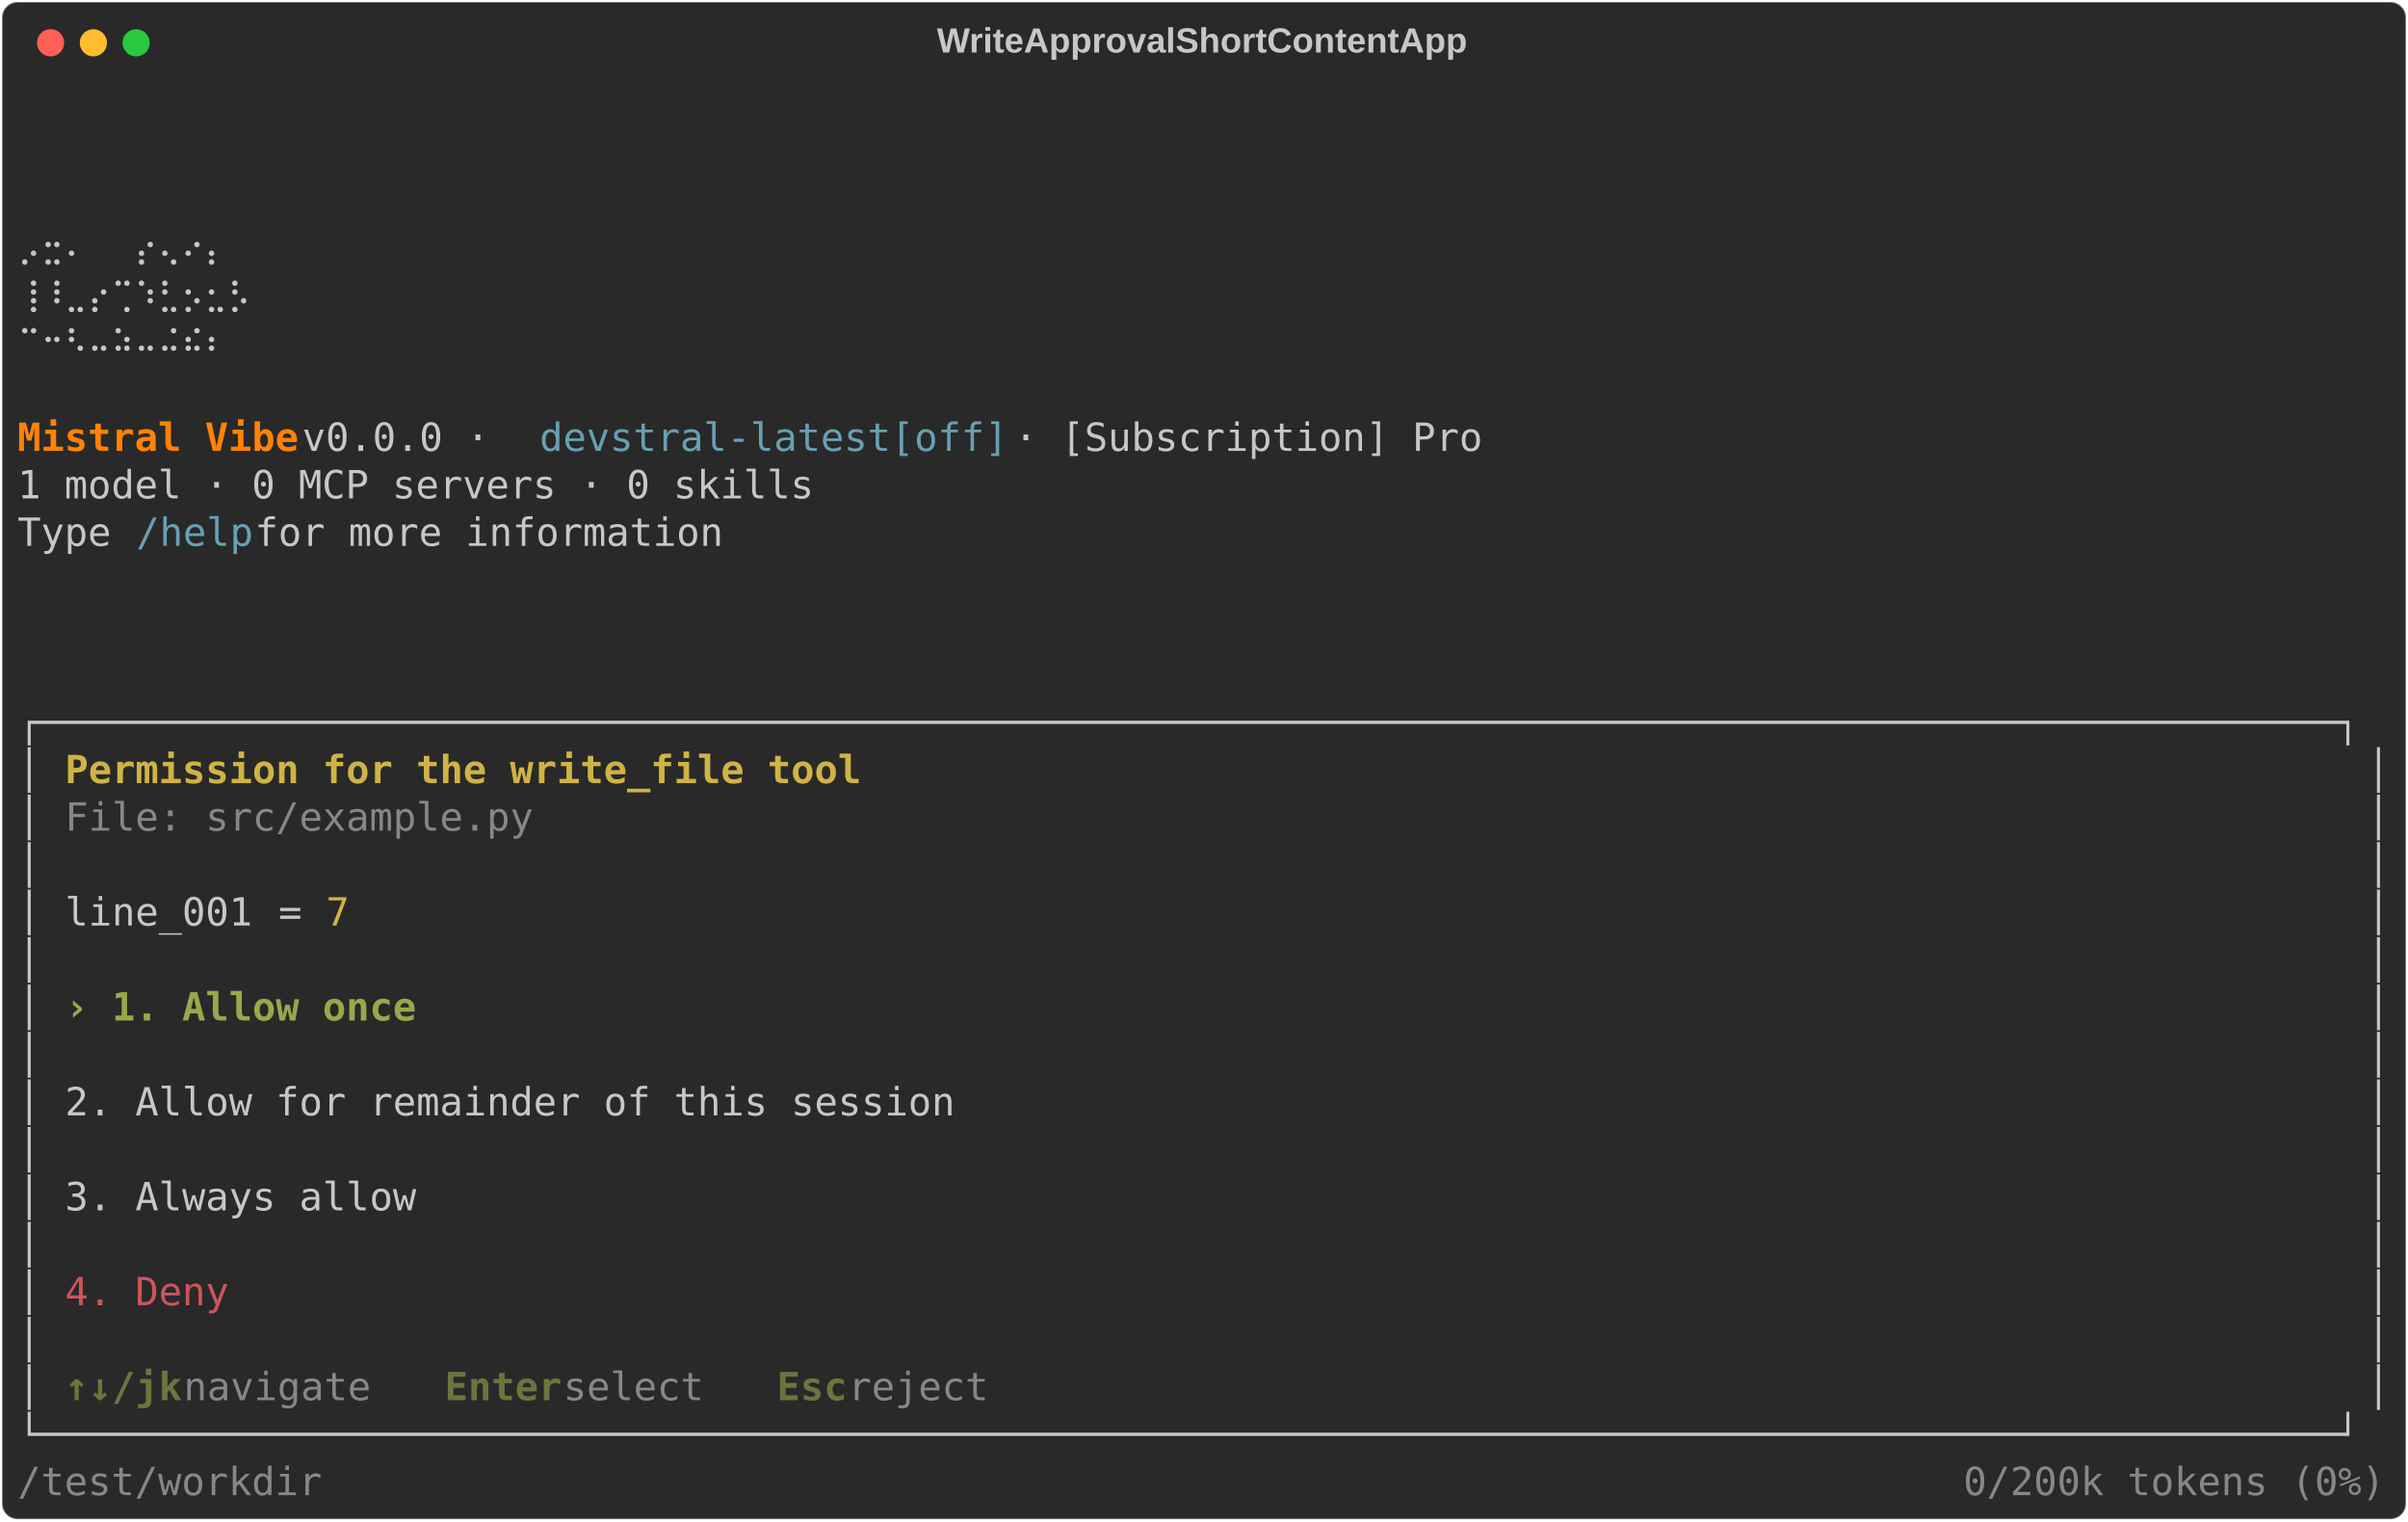
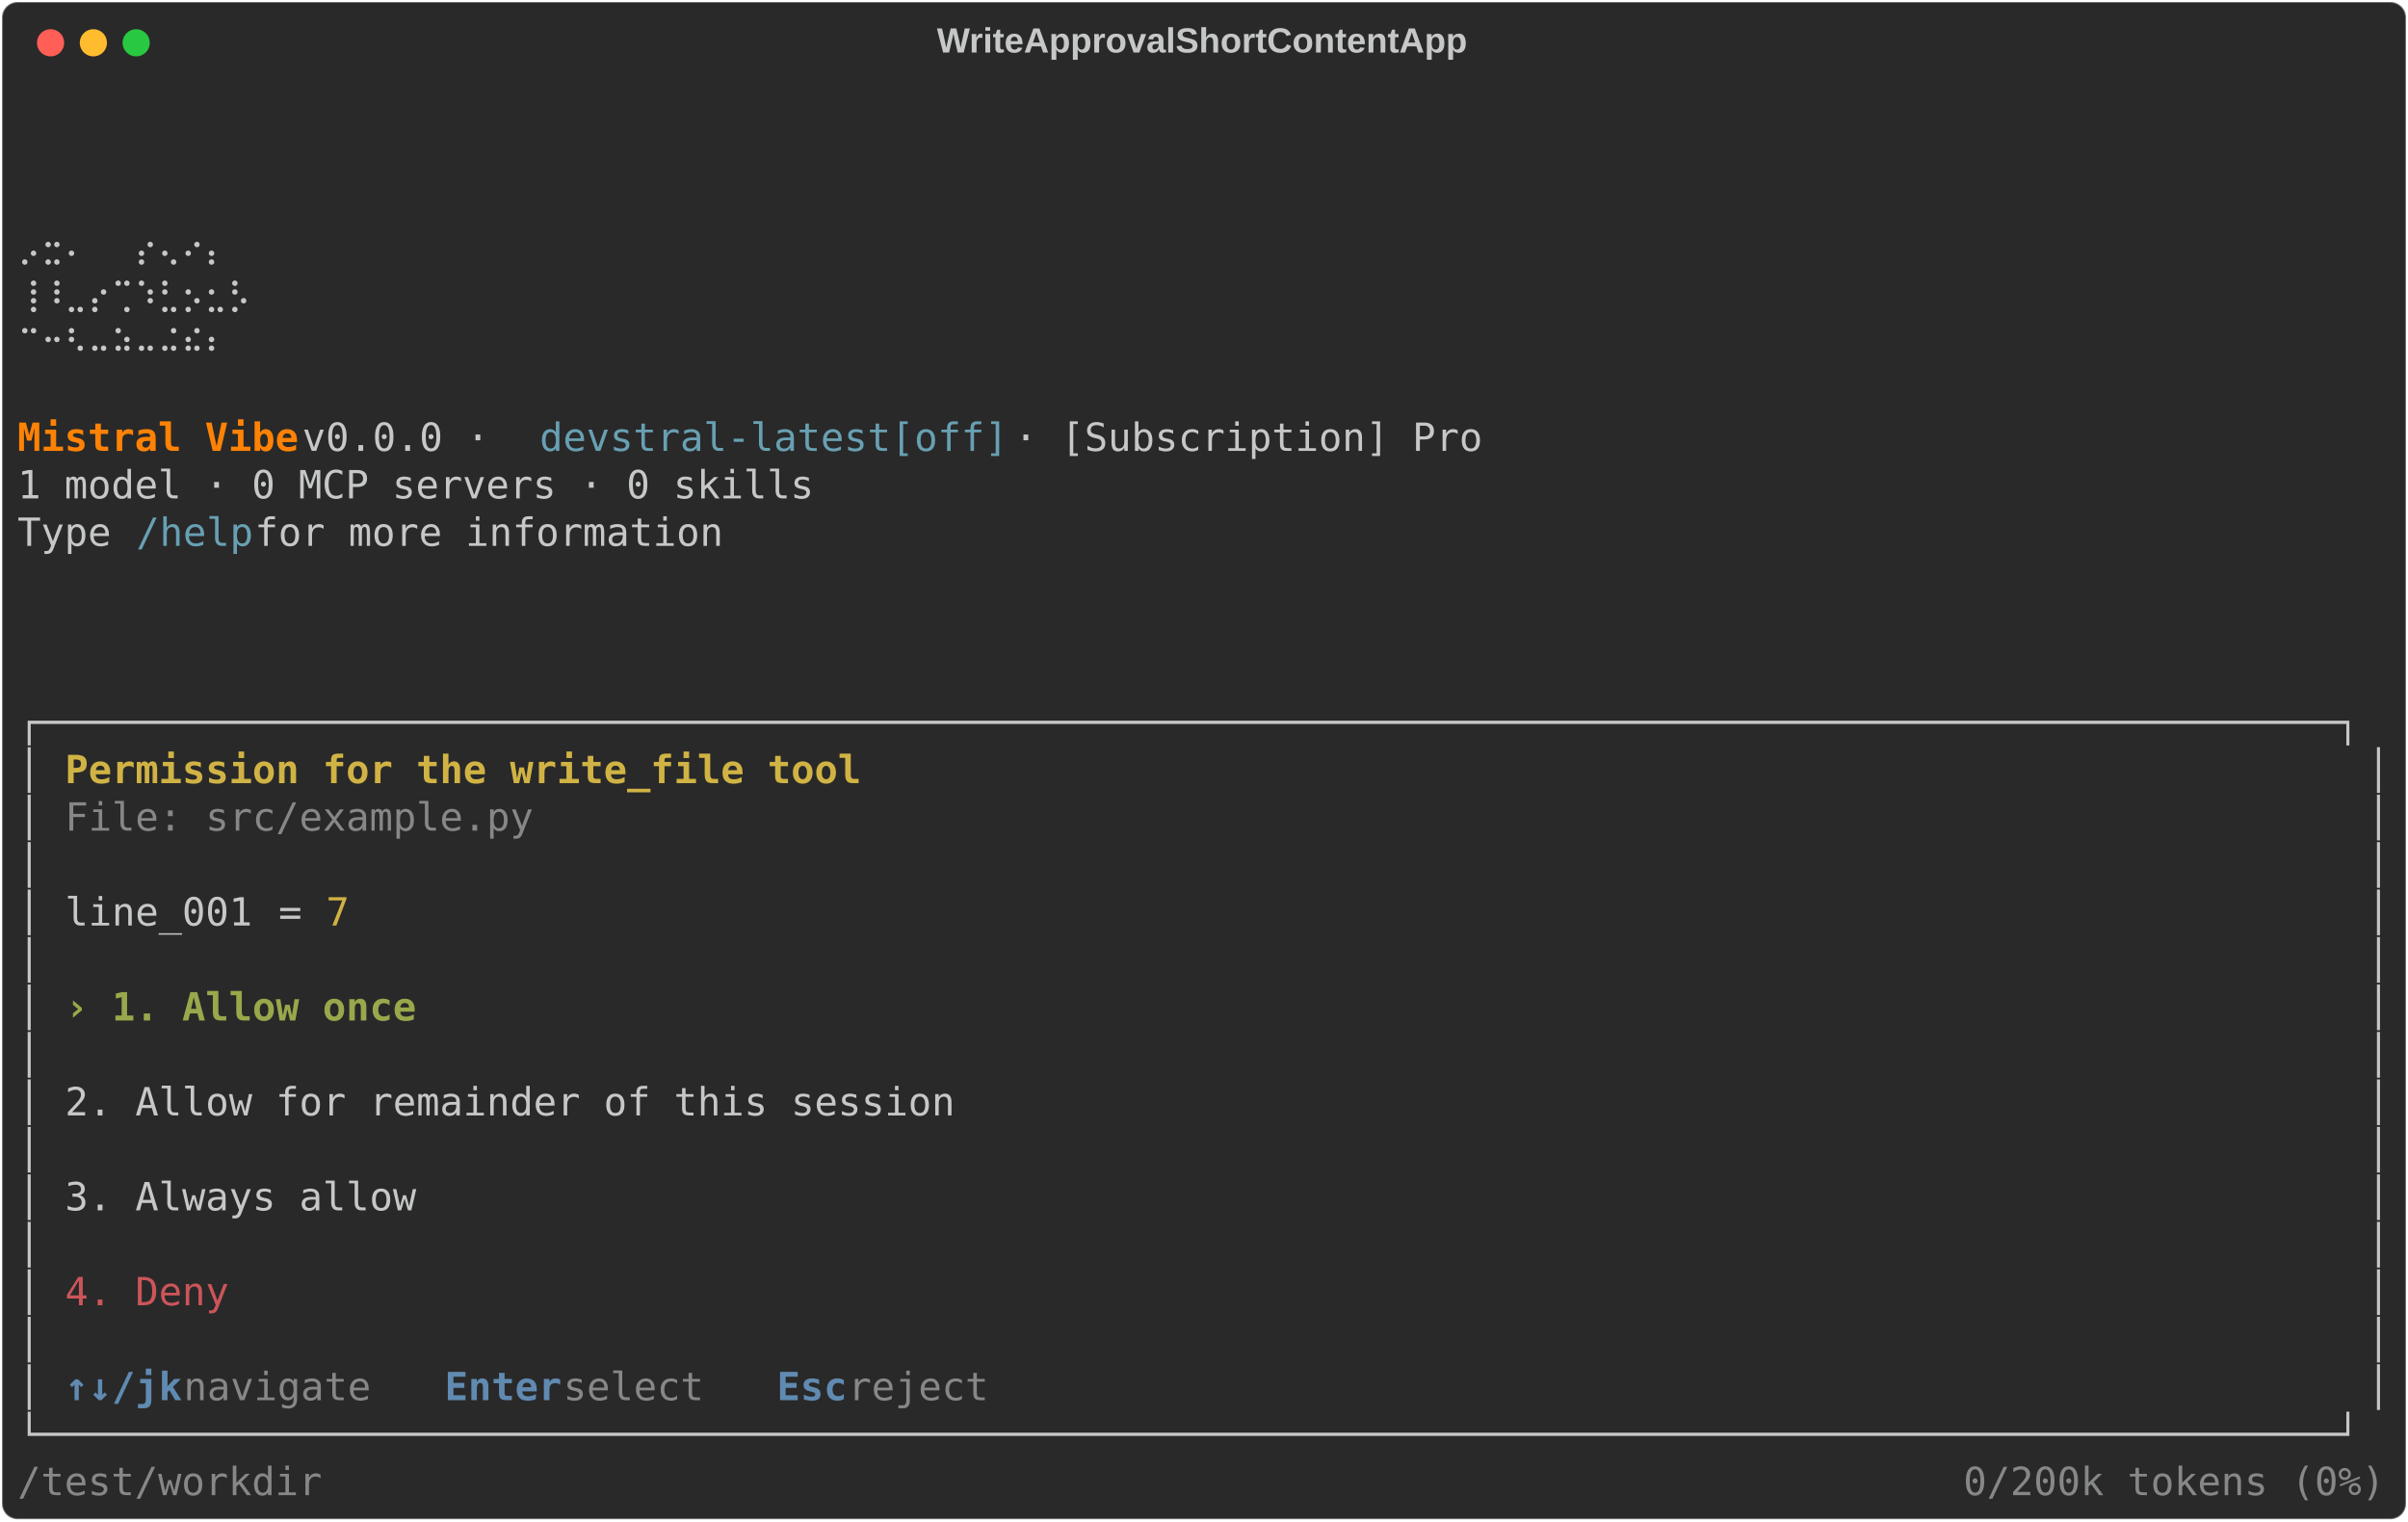
<svg xmlns="http://www.w3.org/2000/svg" class="rich-terminal" viewBox="0 0 1238 782.0">
  <style>

    @font-face {
        font-family: "Fira Code";
        src: local("FiraCode-Regular"),
                url("https://cdnjs.cloudflare.com/ajax/libs/firacode/6.2.0/woff2/FiraCode-Regular.woff2") format("woff2"),
                url("https://cdnjs.cloudflare.com/ajax/libs/firacode/6.2.0/woff/FiraCode-Regular.woff") format("woff");
        font-style: normal;
        font-weight: 400;
    }
    @font-face {
        font-family: "Fira Code";
        src: local("FiraCode-Bold"),
                url("https://cdnjs.cloudflare.com/ajax/libs/firacode/6.2.0/woff2/FiraCode-Bold.woff2") format("woff2"),
                url("https://cdnjs.cloudflare.com/ajax/libs/firacode/6.2.0/woff/FiraCode-Bold.woff") format("woff");
        font-style: bold;
        font-weight: 700;
    }

    .terminal-matrix {
        font-family: Fira Code, monospace;
        font-size: 20px;
        line-height: 24.4px;
        font-variant-east-asian: full-width;
    }

    .terminal-title {
        font-size: 18px;
        font-weight: bold;
        font-family: arial;
    }

    .terminal-r1 { fill: #c5c8c6 }
.terminal-r2 { fill: #ff8205;font-weight: bold }
.terminal-r3 { fill: #68a0b3 }
.terminal-r4 { fill: #d0b344;font-weight: bold }
.terminal-r5 { fill: #868887 }
.terminal-r6 { fill: #d0b344 }
.terminal-r7 { fill: #98a84b;font-weight: bold }
.terminal-r8 { fill: #cc555a }
- .terminal-r9 { fill: #6b753d;font-weight: bold }
+ .terminal-r9 { fill: #608ab1;font-weight: bold }
    </style>
  <defs>
    <clipPath id="terminal-clip-terminal">
      <rect x="0" y="0" width="1219.0" height="731.0" />
    </clipPath>
    <clipPath id="terminal-line-0">
      <rect x="0" y="1.5" width="1220" height="24.65" />
    </clipPath>
    <clipPath id="terminal-line-1">
      <rect x="0" y="25.9" width="1220" height="24.65" />
    </clipPath>
    <clipPath id="terminal-line-2">
      <rect x="0" y="50.3" width="1220" height="24.65" />
    </clipPath>
    <clipPath id="terminal-line-3">
      <rect x="0" y="74.7" width="1220" height="24.65" />
    </clipPath>
    <clipPath id="terminal-line-4">
      <rect x="0" y="99.1" width="1220" height="24.65" />
    </clipPath>
    <clipPath id="terminal-line-5">
      <rect x="0" y="123.5" width="1220" height="24.65" />
    </clipPath>
    <clipPath id="terminal-line-6">
      <rect x="0" y="147.9" width="1220" height="24.65" />
    </clipPath>
    <clipPath id="terminal-line-7">
      <rect x="0" y="172.3" width="1220" height="24.65" />
    </clipPath>
    <clipPath id="terminal-line-8">
      <rect x="0" y="196.7" width="1220" height="24.65" />
    </clipPath>
    <clipPath id="terminal-line-9">
      <rect x="0" y="221.1" width="1220" height="24.65" />
    </clipPath>
    <clipPath id="terminal-line-10">
      <rect x="0" y="245.5" width="1220" height="24.65" />
    </clipPath>
    <clipPath id="terminal-line-11">
      <rect x="0" y="269.9" width="1220" height="24.65" />
    </clipPath>
    <clipPath id="terminal-line-12">
      <rect x="0" y="294.3" width="1220" height="24.65" />
    </clipPath>
    <clipPath id="terminal-line-13">
      <rect x="0" y="318.7" width="1220" height="24.65" />
    </clipPath>
    <clipPath id="terminal-line-14">
      <rect x="0" y="343.1" width="1220" height="24.65" />
    </clipPath>
    <clipPath id="terminal-line-15">
      <rect x="0" y="367.5" width="1220" height="24.65" />
    </clipPath>
    <clipPath id="terminal-line-16">
      <rect x="0" y="391.9" width="1220" height="24.65" />
    </clipPath>
    <clipPath id="terminal-line-17">
      <rect x="0" y="416.3" width="1220" height="24.65" />
    </clipPath>
    <clipPath id="terminal-line-18">
      <rect x="0" y="440.7" width="1220" height="24.65" />
    </clipPath>
    <clipPath id="terminal-line-19">
      <rect x="0" y="465.1" width="1220" height="24.65" />
    </clipPath>
    <clipPath id="terminal-line-20">
      <rect x="0" y="489.5" width="1220" height="24.65" />
    </clipPath>
    <clipPath id="terminal-line-21">
      <rect x="0" y="513.9" width="1220" height="24.65" />
    </clipPath>
    <clipPath id="terminal-line-22">
      <rect x="0" y="538.3" width="1220" height="24.65" />
    </clipPath>
    <clipPath id="terminal-line-23">
      <rect x="0" y="562.7" width="1220" height="24.65" />
    </clipPath>
    <clipPath id="terminal-line-24">
      <rect x="0" y="587.1" width="1220" height="24.65" />
    </clipPath>
    <clipPath id="terminal-line-25">
      <rect x="0" y="611.5" width="1220" height="24.65" />
    </clipPath>
    <clipPath id="terminal-line-26">
      <rect x="0" y="635.9" width="1220" height="24.65" />
    </clipPath>
    <clipPath id="terminal-line-27">
      <rect x="0" y="660.3" width="1220" height="24.65" />
    </clipPath>
    <clipPath id="terminal-line-28">
      <rect x="0" y="684.7" width="1220" height="24.65" />
    </clipPath>
  </defs>
  <rect fill="#292929" stroke="rgba(255,255,255,0.35)" stroke-width="1" x="1" y="1" width="1236" height="780" rx="8" />
  <text class="terminal-title" fill="#c5c8c6" text-anchor="middle" x="618" y="27">WriteApprovalShortContentApp</text>
  <g transform="translate(26,22)">
    <circle cx="0" cy="0" r="7" fill="#ff5f57" />
    <circle cx="22" cy="0" r="7" fill="#febc2e" />
    <circle cx="44" cy="0" r="7" fill="#28c840" />
  </g>
  <g transform="translate(9, 41)" clip-path="url(#terminal-clip-terminal)">
    <g class="terminal-matrix">
      <text class="terminal-r1" x="1220" y="20" textLength="12.2" clip-path="url(#terminal-line-0)">
</text>
      <text class="terminal-r1" x="1220" y="44.4" textLength="12.2" clip-path="url(#terminal-line-1)">
</text>
      <text class="terminal-r1" x="1220" y="68.8" textLength="12.2" clip-path="url(#terminal-line-2)">
</text>
      <text class="terminal-r1" x="0" y="93.2" textLength="134.2" clip-path="url(#terminal-line-3)">  ⡠⣒⠄  ⡔⢄⠔⡄</text>
      <text class="terminal-r1" x="1220" y="93.2" textLength="12.2" clip-path="url(#terminal-line-3)">
</text>
      <text class="terminal-r1" x="0" y="117.6" textLength="134.2" clip-path="url(#terminal-line-4)"> ⢸⠸⣀⡔⢉⠱⣃⡢⣂⡣</text>
      <text class="terminal-r1" x="1220" y="117.6" textLength="12.2" clip-path="url(#terminal-line-4)">
</text>
      <text class="terminal-r1" x="0" y="142" textLength="134.2" clip-path="url(#terminal-line-5)">  ⠉⠒⠣⠤⠵⠤⠬⠮⠆</text>
      <text class="terminal-r1" x="1220" y="142" textLength="12.2" clip-path="url(#terminal-line-5)">
</text>
      <text class="terminal-r1" x="1220" y="166.4" textLength="12.2" clip-path="url(#terminal-line-6)">
</text>
      <text class="terminal-r2" x="0" y="190.8" textLength="146.4" clip-path="url(#terminal-line-7)">Mistral Vibe</text>
      <text class="terminal-r1" x="146.4" y="190.8" textLength="122" clip-path="url(#terminal-line-7)"> v0.0.0 · </text>
      <text class="terminal-r3" x="268.4" y="190.8" textLength="244" clip-path="url(#terminal-line-7)">devstral-latest[off]</text>
      <text class="terminal-r1" x="512.4" y="190.8" textLength="256.2" clip-path="url(#terminal-line-7)"> · [Subscription] Pro</text>
      <text class="terminal-r1" x="1220" y="190.8" textLength="12.2" clip-path="url(#terminal-line-7)">
</text>
      <text class="terminal-r1" x="0" y="215.2" textLength="414.8" clip-path="url(#terminal-line-8)">1 model · 0 MCP servers · 0 skills</text>
      <text class="terminal-r1" x="1220" y="215.2" textLength="12.2" clip-path="url(#terminal-line-8)">
</text>
      <text class="terminal-r1" x="0" y="239.6" textLength="61" clip-path="url(#terminal-line-9)">Type </text>
      <text class="terminal-r3" x="61" y="239.6" textLength="61" clip-path="url(#terminal-line-9)">/help</text>
      <text class="terminal-r1" x="122" y="239.6" textLength="256.2" clip-path="url(#terminal-line-9)"> for more information</text>
      <text class="terminal-r1" x="1220" y="239.6" textLength="12.2" clip-path="url(#terminal-line-9)">
</text>
      <text class="terminal-r1" x="1220" y="264" textLength="12.2" clip-path="url(#terminal-line-10)">
</text>
      <text class="terminal-r1" x="1220" y="288.4" textLength="12.2" clip-path="url(#terminal-line-11)">
</text>
      <text class="terminal-r1" x="1220" y="312.8" textLength="12.2" clip-path="url(#terminal-line-12)">
</text>
      <text class="terminal-r1" x="0" y="337.2" textLength="1220" clip-path="url(#terminal-line-13)">┌──────────────────────────────────────────────────────────────────────────────────────────────────┐</text>
      <text class="terminal-r1" x="1220" y="337.2" textLength="12.2" clip-path="url(#terminal-line-13)">
</text>
      <text class="terminal-r1" x="0" y="361.6" textLength="12.2" clip-path="url(#terminal-line-14)">│</text>
      <text class="terminal-r4" x="24.4" y="361.6" textLength="414.8" clip-path="url(#terminal-line-14)">Permission for the write_file tool</text>
      <text class="terminal-r1" x="1207.8" y="361.6" textLength="12.2" clip-path="url(#terminal-line-14)">│</text>
      <text class="terminal-r1" x="1220" y="361.6" textLength="12.2" clip-path="url(#terminal-line-14)">
</text>
      <text class="terminal-r1" x="0" y="386" textLength="12.2" clip-path="url(#terminal-line-15)">│</text>
      <text class="terminal-r5" x="24.4" y="386" textLength="244" clip-path="url(#terminal-line-15)">File: src/example.py</text>
      <text class="terminal-r1" x="1207.8" y="386" textLength="12.2" clip-path="url(#terminal-line-15)">│</text>
      <text class="terminal-r1" x="1220" y="386" textLength="12.2" clip-path="url(#terminal-line-15)">
</text>
      <text class="terminal-r1" x="0" y="410.4" textLength="12.2" clip-path="url(#terminal-line-16)">│</text>
      <text class="terminal-r1" x="1207.8" y="410.4" textLength="12.2" clip-path="url(#terminal-line-16)">│</text>
      <text class="terminal-r1" x="1220" y="410.4" textLength="12.2" clip-path="url(#terminal-line-16)">
</text>
      <text class="terminal-r1" x="0" y="434.8" textLength="12.2" clip-path="url(#terminal-line-17)">│</text>
      <text class="terminal-r1" x="24.4" y="434.8" textLength="97.6" clip-path="url(#terminal-line-17)">line_001</text>
      <text class="terminal-r1" x="134.2" y="434.8" textLength="12.2" clip-path="url(#terminal-line-17)">=</text>
      <text class="terminal-r6" x="158.6" y="434.8" textLength="12.2" clip-path="url(#terminal-line-17)">7</text>
      <text class="terminal-r1" x="1207.8" y="434.8" textLength="12.2" clip-path="url(#terminal-line-17)">│</text>
      <text class="terminal-r1" x="1220" y="434.8" textLength="12.2" clip-path="url(#terminal-line-17)">
</text>
      <text class="terminal-r1" x="0" y="459.2" textLength="12.2" clip-path="url(#terminal-line-18)">│</text>
      <text class="terminal-r1" x="1207.8" y="459.2" textLength="12.2" clip-path="url(#terminal-line-18)">│</text>
      <text class="terminal-r1" x="1220" y="459.2" textLength="12.2" clip-path="url(#terminal-line-18)">
</text>
      <text class="terminal-r1" x="0" y="483.6" textLength="12.2" clip-path="url(#terminal-line-19)">│</text>
      <text class="terminal-r7" x="24.4" y="483.6" textLength="183" clip-path="url(#terminal-line-19)">› 1. Allow once</text>
      <text class="terminal-r1" x="1207.8" y="483.6" textLength="12.2" clip-path="url(#terminal-line-19)">│</text>
      <text class="terminal-r1" x="1220" y="483.6" textLength="12.2" clip-path="url(#terminal-line-19)">
</text>
      <text class="terminal-r1" x="0" y="508" textLength="12.2" clip-path="url(#terminal-line-20)">│</text>
      <text class="terminal-r1" x="1207.8" y="508" textLength="12.2" clip-path="url(#terminal-line-20)">│</text>
      <text class="terminal-r1" x="1220" y="508" textLength="12.2" clip-path="url(#terminal-line-20)">
</text>
      <text class="terminal-r1" x="0" y="532.4" textLength="12.2" clip-path="url(#terminal-line-21)">│</text>
      <text class="terminal-r1" x="24.4" y="532.4" textLength="488" clip-path="url(#terminal-line-21)">  2. Allow for remainder of this session</text>
      <text class="terminal-r1" x="1207.8" y="532.4" textLength="12.2" clip-path="url(#terminal-line-21)">│</text>
      <text class="terminal-r1" x="1220" y="532.4" textLength="12.2" clip-path="url(#terminal-line-21)">
</text>
      <text class="terminal-r1" x="0" y="556.8" textLength="12.2" clip-path="url(#terminal-line-22)">│</text>
      <text class="terminal-r1" x="1207.8" y="556.8" textLength="12.2" clip-path="url(#terminal-line-22)">│</text>
      <text class="terminal-r1" x="1220" y="556.8" textLength="12.2" clip-path="url(#terminal-line-22)">
</text>
      <text class="terminal-r1" x="0" y="581.2" textLength="12.2" clip-path="url(#terminal-line-23)">│</text>
      <text class="terminal-r1" x="24.4" y="581.2" textLength="207.4" clip-path="url(#terminal-line-23)">  3. Always allow</text>
      <text class="terminal-r1" x="1207.8" y="581.2" textLength="12.2" clip-path="url(#terminal-line-23)">│</text>
      <text class="terminal-r1" x="1220" y="581.2" textLength="12.2" clip-path="url(#terminal-line-23)">
</text>
      <text class="terminal-r1" x="0" y="605.6" textLength="12.2" clip-path="url(#terminal-line-24)">│</text>
      <text class="terminal-r1" x="1207.8" y="605.6" textLength="12.2" clip-path="url(#terminal-line-24)">│</text>
      <text class="terminal-r1" x="1220" y="605.6" textLength="12.2" clip-path="url(#terminal-line-24)">
</text>
      <text class="terminal-r1" x="0" y="630" textLength="12.2" clip-path="url(#terminal-line-25)">│</text>
      <text class="terminal-r8" x="24.4" y="630" textLength="109.8" clip-path="url(#terminal-line-25)">  4. Deny</text>
      <text class="terminal-r1" x="1207.8" y="630" textLength="12.2" clip-path="url(#terminal-line-25)">│</text>
      <text class="terminal-r1" x="1220" y="630" textLength="12.2" clip-path="url(#terminal-line-25)">
</text>
      <text class="terminal-r1" x="0" y="654.4" textLength="12.2" clip-path="url(#terminal-line-26)">│</text>
      <text class="terminal-r1" x="1207.8" y="654.4" textLength="12.2" clip-path="url(#terminal-line-26)">│</text>
      <text class="terminal-r1" x="1220" y="654.4" textLength="12.2" clip-path="url(#terminal-line-26)">
</text>
      <text class="terminal-r1" x="0" y="678.8" textLength="12.2" clip-path="url(#terminal-line-27)">│</text>
      <text class="terminal-r9" x="24.4" y="678.8" textLength="61" clip-path="url(#terminal-line-27)">↑↓/jk</text>
      <text class="terminal-r5" x="85.4" y="678.8" textLength="134.2" clip-path="url(#terminal-line-27)"> navigate  </text>
      <text class="terminal-r9" x="219.6" y="678.8" textLength="61" clip-path="url(#terminal-line-27)">Enter</text>
      <text class="terminal-r5" x="280.6" y="678.8" textLength="109.8" clip-path="url(#terminal-line-27)"> select  </text>
      <text class="terminal-r9" x="390.4" y="678.8" textLength="36.6" clip-path="url(#terminal-line-27)">Esc</text>
      <text class="terminal-r5" x="427" y="678.8" textLength="85.4" clip-path="url(#terminal-line-27)"> reject</text>
      <text class="terminal-r1" x="1207.8" y="678.8" textLength="12.2" clip-path="url(#terminal-line-27)">│</text>
      <text class="terminal-r1" x="1220" y="678.8" textLength="12.2" clip-path="url(#terminal-line-27)">
</text>
      <text class="terminal-r1" x="0" y="703.2" textLength="1220" clip-path="url(#terminal-line-28)">└──────────────────────────────────────────────────────────────────────────────────────────────────┘</text>
      <text class="terminal-r1" x="1220" y="703.2" textLength="12.2" clip-path="url(#terminal-line-28)">
</text>
      <text class="terminal-r5" x="0" y="727.6" textLength="158.6" clip-path="url(#terminal-line-29)">/test/workdir</text>
      <text class="terminal-r5" x="1000.4" y="727.6" textLength="219.6" clip-path="url(#terminal-line-29)">0/200k tokens (0%)</text>
    </g>
  </g>
</svg>
